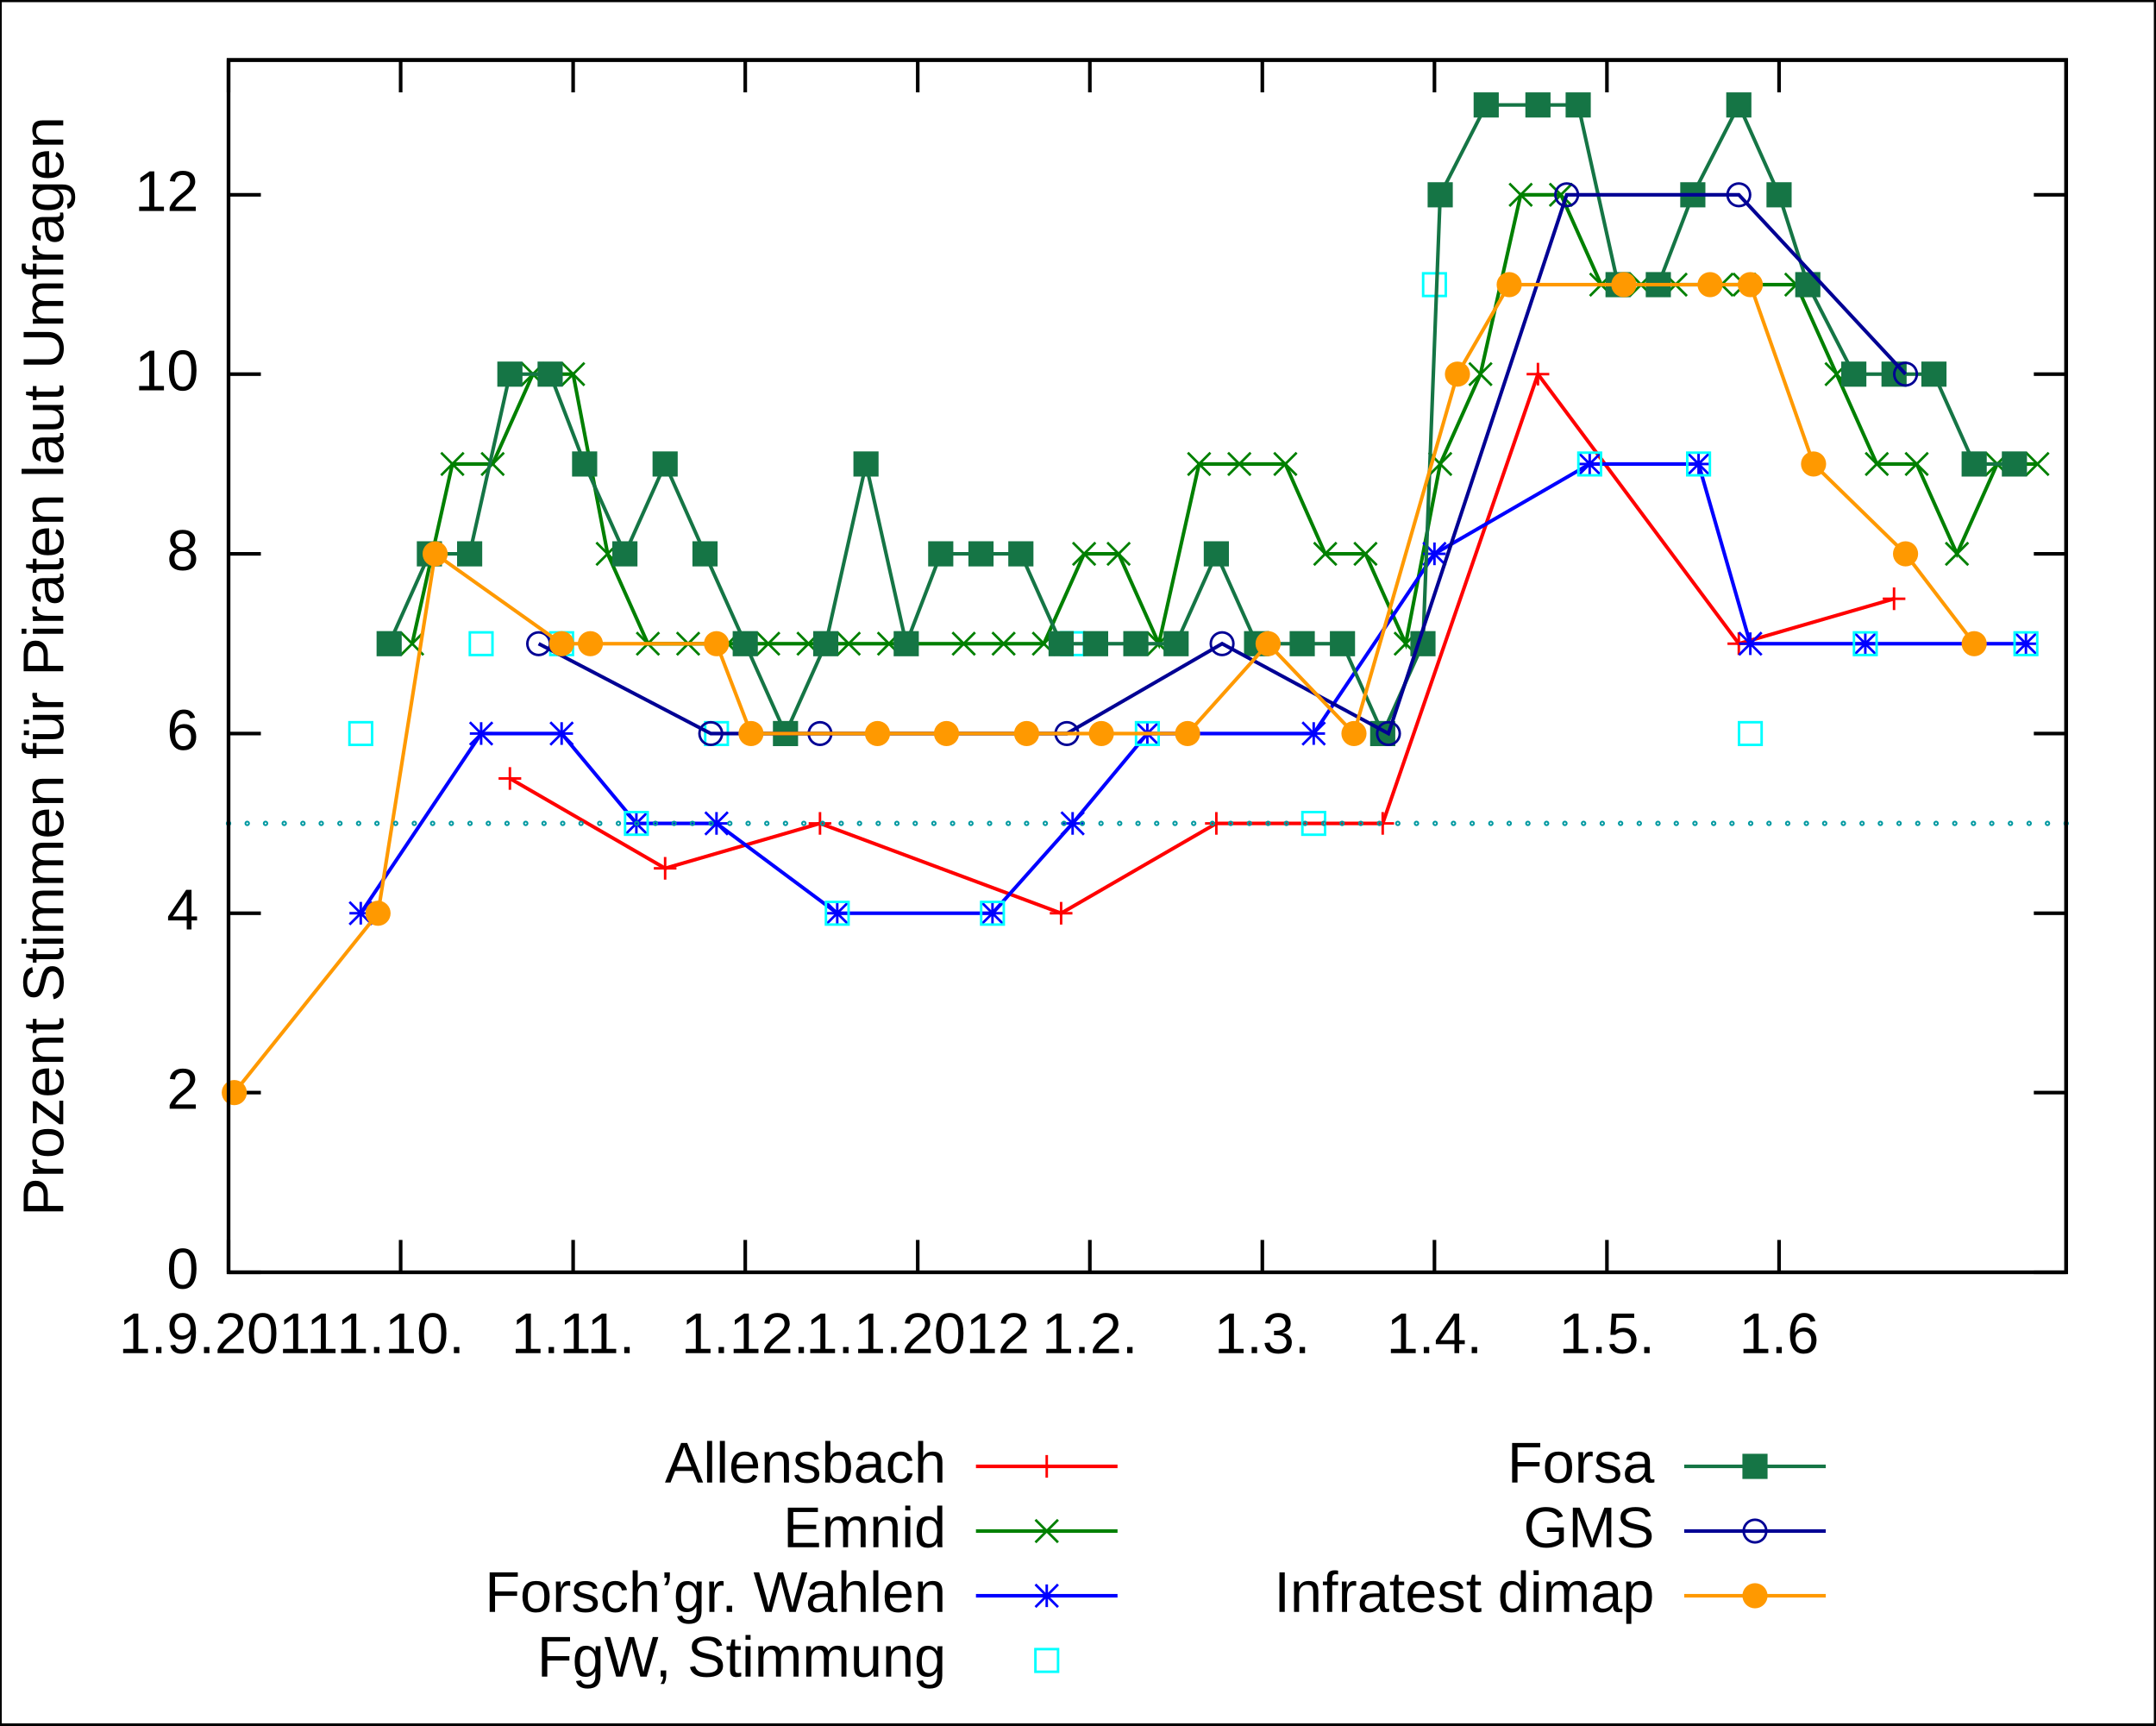
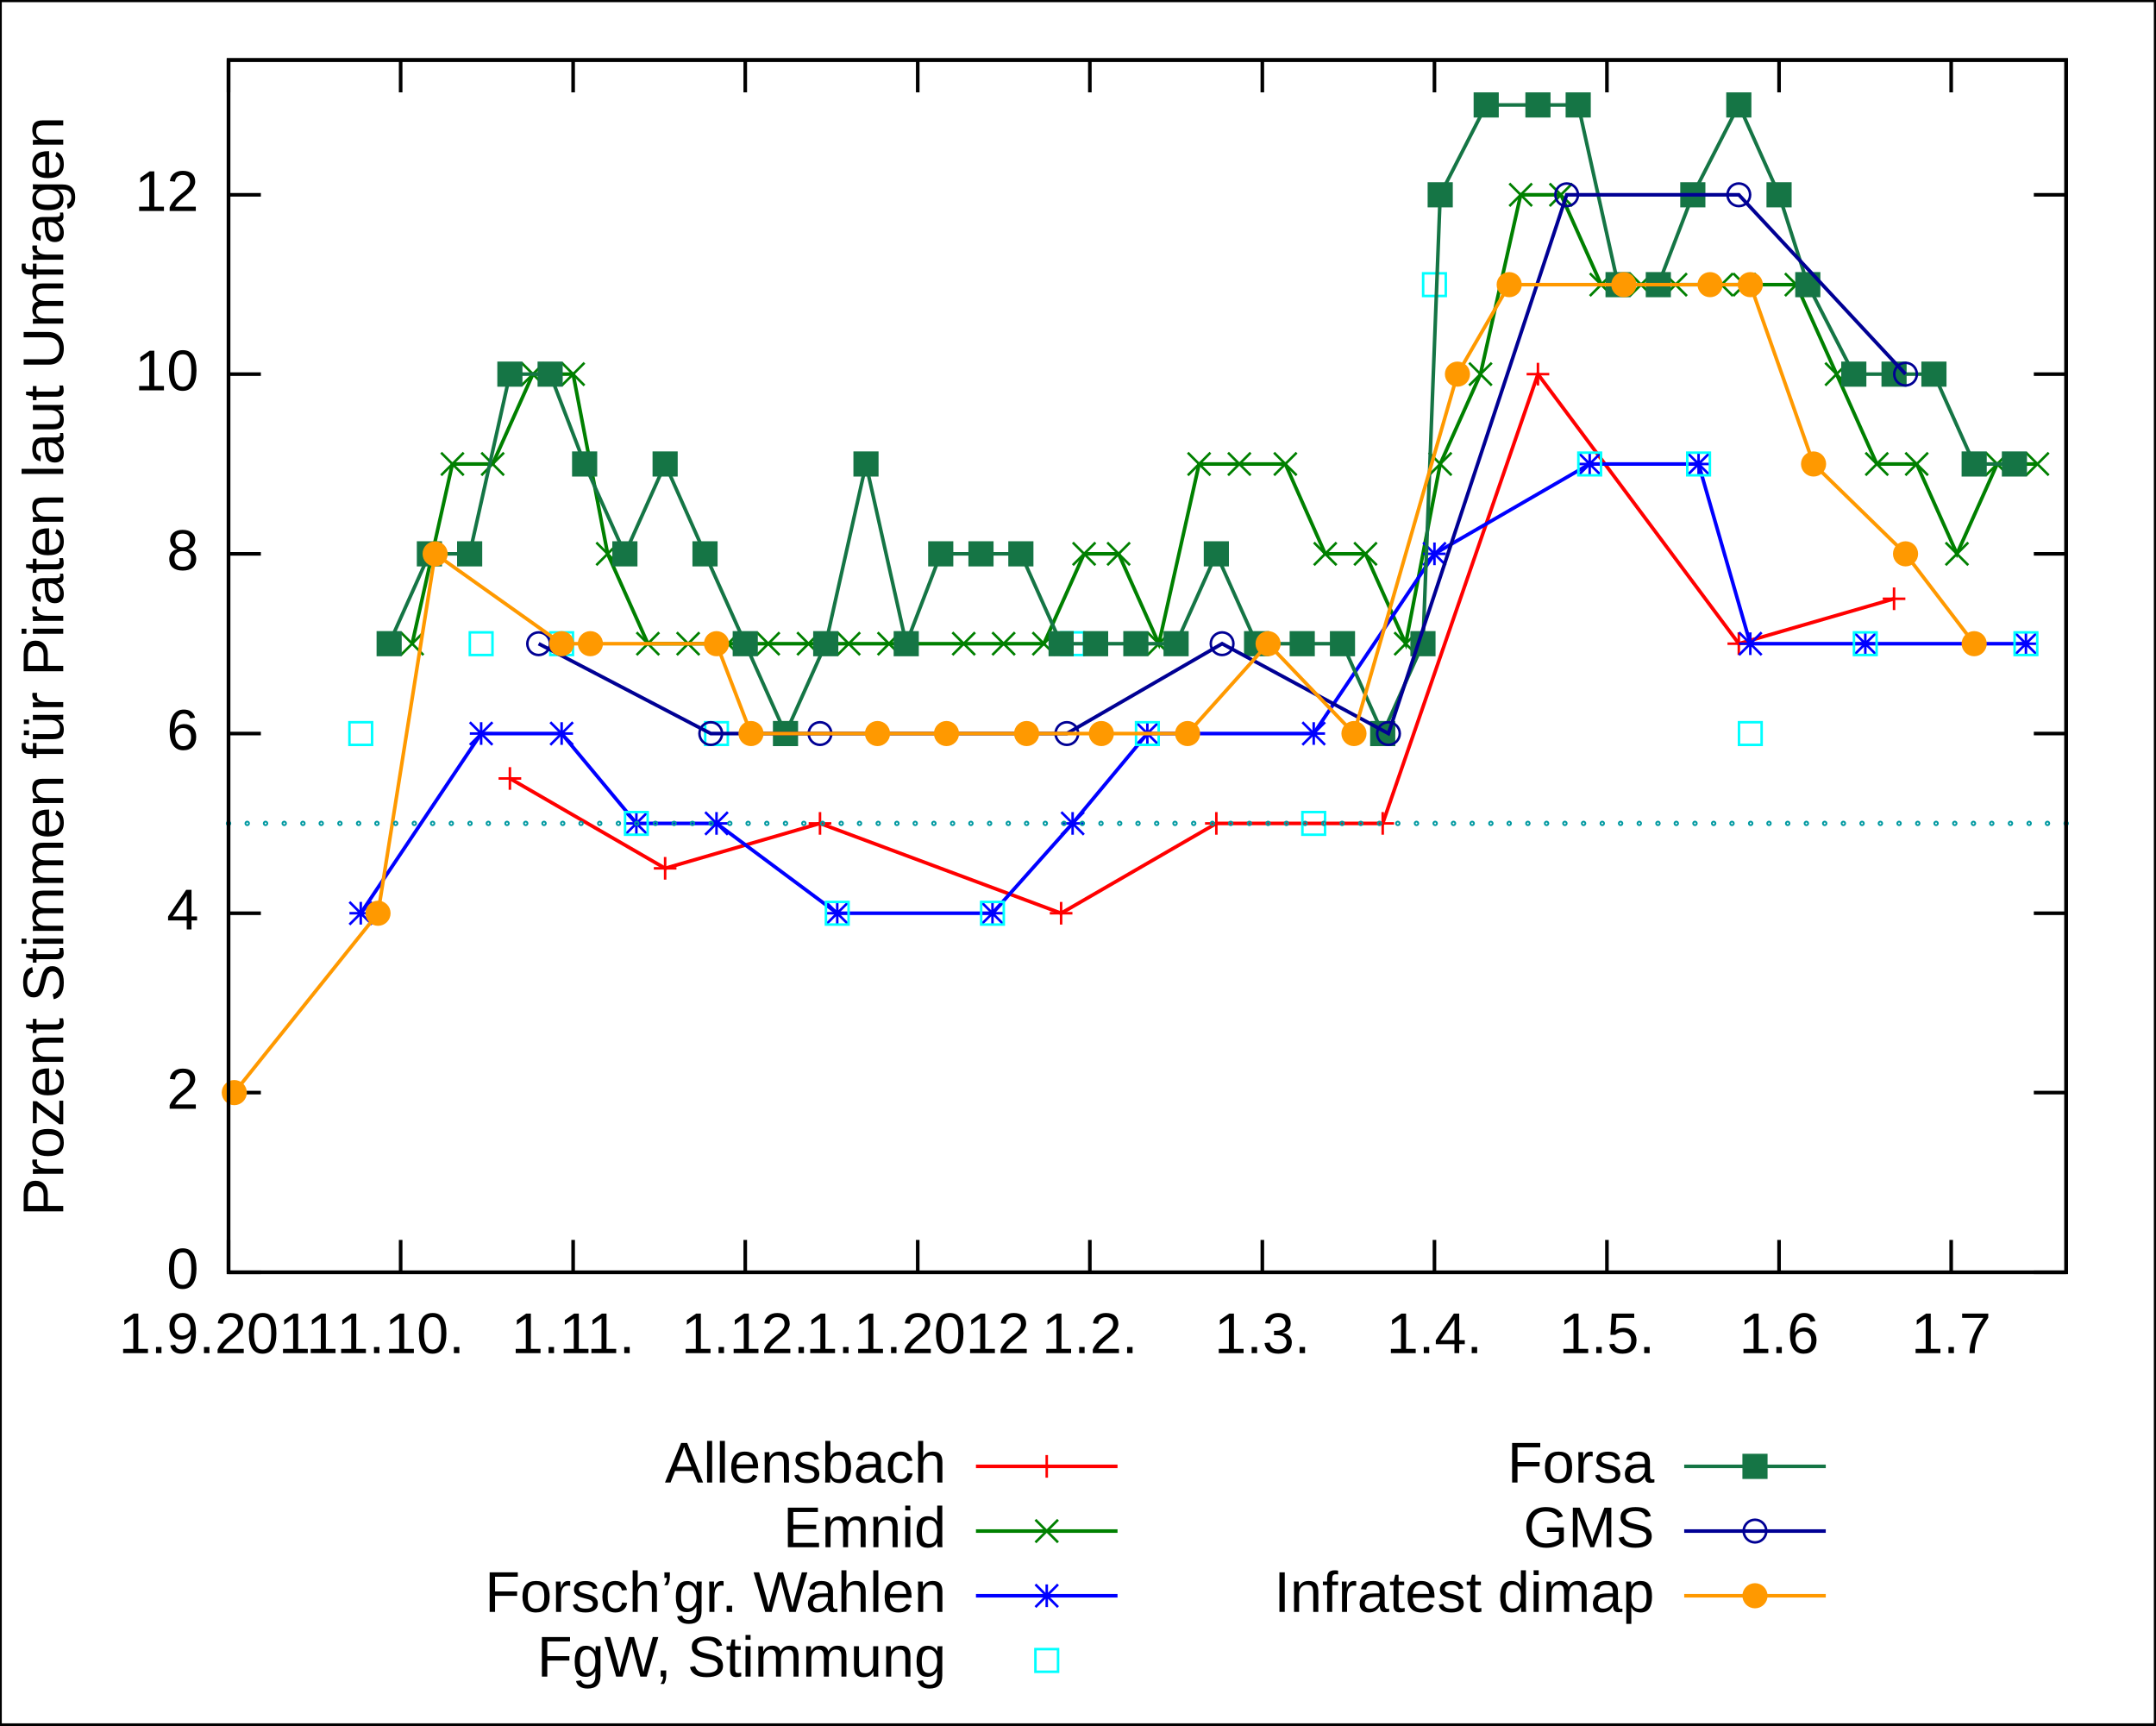
<svg xmlns="http://www.w3.org/2000/svg" xmlns:xlink="http://www.w3.org/1999/xlink" width="600" height="480" viewBox="0 0 600 480">
  <defs>
    <circle id="gpDot" r="0.5" stroke-width="0.5" />
    <path id="gpPt0" stroke-width="0.222" stroke="currentColor" d="M-1,0 h2 M0,-1 v2" />
    <path id="gpPt1" stroke-width="0.222" stroke="currentColor" d="M-1,-1 L1,1 M1,-1 L-1,1" />
    <path id="gpPt2" stroke-width="0.222" stroke="currentColor" d="M-1,0 L1,0 M0,-1 L0,1 M-1,-1 L1,1 M-1,1 L1,-1" />
    <rect id="gpPt3" stroke-width="0.222" stroke="currentColor" x="-1" y="-1" width="2" height="2" />
    <rect id="gpPt4" stroke-width="0.222" stroke="currentColor" fill="currentColor" x="-1" y="-1" width="2" height="2" />
    <circle id="gpPt5" stroke-width="0.222" stroke="currentColor" cx="0" cy="0" r="1" />
    <use xlink:href="#gpPt5" id="gpPt6" fill="currentColor" stroke="none" />
    <path id="gpPt7" stroke-width="0.222" stroke="currentColor" d="M0,-1.33 L-1.33,0.67 L1.33,0.67 z" />
    <use xlink:href="#gpPt7" id="gpPt8" fill="currentColor" stroke="none" />
    <use xlink:href="#gpPt7" id="gpPt9" stroke="currentColor" transform="rotate(180)" />
    <use xlink:href="#gpPt9" id="gpPt10" fill="currentColor" stroke="none" />
    <use xlink:href="#gpPt3" id="gpPt11" stroke="currentColor" transform="rotate(45)" />
    <use xlink:href="#gpPt11" id="gpPt12" fill="currentColor" stroke="none" />
  </defs>
  <g style="fill:none; color:white; stroke:currentColor; stroke-width:1.00; stroke-linecap:butt; stroke-linejoin:miter">
</g>
  <g style="fill:none; color:black; stroke:currentColor; stroke-width:1.00; stroke-linecap:butt; stroke-linejoin:miter">
    <g style="stroke:none; shape-rendering:crispEdges">
      <polygon fill="rgb(255, 255, 255)" points="0.0,480.0 599.9,480.0 599.9,0.1 0.0,0.1 " />
    </g>
    <path stroke="black" d="M0.0,480.0 L0.0,0.1 L599.9,0.1 L599.9,480.0 L0.0,480.0 M63.6,354.0 L72.6,354.0 M575.0,354.0    L566.0,354.0 " />
    <g transform="translate(55.3,358.5)" style="stroke:none; fill:black; font-family:Arial; font-size:12.00pt; text-anchor:end">
      <text> 0</text>
    </g>
    <path d="M63.6,304.0 L72.6,304.0 M575.0,304.0 L566.0,304.0 " />
    <g transform="translate(55.3,308.5)" style="stroke:none; fill:black; font-family:Arial; font-size:12.00pt; text-anchor:end">
      <text> 2</text>
    </g>
    <path d="M63.6,254.1 L72.6,254.1 M575.0,254.1 L566.0,254.1 " />
    <g transform="translate(55.3,258.6)" style="stroke:none; fill:black; font-family:Arial; font-size:12.00pt; text-anchor:end">
      <text> 4</text>
    </g>
    <path d="M63.6,204.1 L72.6,204.1 M575.0,204.1 L566.0,204.1 " />
    <g transform="translate(55.3,208.6)" style="stroke:none; fill:black; font-family:Arial; font-size:12.00pt; text-anchor:end">
      <text> 6</text>
    </g>
    <path d="M63.6,154.1 L72.6,154.1 M575.0,154.1 L566.0,154.1 " />
    <g transform="translate(55.3,158.6)" style="stroke:none; fill:black; font-family:Arial; font-size:12.00pt; text-anchor:end">
      <text> 8</text>
    </g>
    <path d="M63.6,104.1 L72.6,104.1 M575.0,104.1 L566.0,104.1 " />
    <g transform="translate(55.3,108.6)" style="stroke:none; fill:black; font-family:Arial; font-size:12.00pt; text-anchor:end">
      <text> 10</text>
    </g>
    <path d="M63.6,54.2 L72.6,54.2 M575.0,54.2 L566.0,54.2 " />
    <g transform="translate(55.3,58.7)" style="stroke:none; fill:black; font-family:Arial; font-size:12.00pt; text-anchor:end">
      <text> 12</text>
    </g>
    <path d="M63.6,354.0 L63.6,345.0 M63.6,16.7 L63.6,25.7 " />
    <g transform="translate(63.6,376.5)" style="stroke:none; fill:black; font-family:Arial; font-size:12.00pt; text-anchor:middle">
      <text>1.9.2011</text>
    </g>
    <path d="M111.5,354.0 L111.5,345.0 M111.5,16.7 L111.5,25.7 " />
    <g transform="translate(111.5,376.5)" style="stroke:none; fill:black; font-family:Arial; font-size:12.00pt; text-anchor:middle">
      <text>1.10.</text>
    </g>
    <path d="M159.5,354.0 L159.5,345.0 M159.5,16.7 L159.5,25.7 " />
    <g transform="translate(159.5,376.5)" style="stroke:none; fill:black; font-family:Arial; font-size:12.00pt; text-anchor:middle">
      <text>1.11.</text>
    </g>
    <path d="M207.4,354.0 L207.4,345.0 M207.4,16.7 L207.4,25.7 " />
    <g transform="translate(207.4,376.5)" style="stroke:none; fill:black; font-family:Arial; font-size:12.00pt; text-anchor:middle">
      <text>1.12.</text>
    </g>
    <path d="M255.4,354.0 L255.4,345.0 M255.4,16.7 L255.4,25.7 " />
    <g transform="translate(255.4,376.5)" style="stroke:none; fill:black; font-family:Arial; font-size:12.00pt; text-anchor:middle">
      <text>1.1.2012</text>
    </g>
    <path d="M303.3,354.0 L303.3,345.0 M303.3,16.7 L303.3,25.7 " />
    <g transform="translate(303.3,376.5)" style="stroke:none; fill:black; font-family:Arial; font-size:12.00pt; text-anchor:middle">
      <text>1.2.</text>
    </g>
    <path d="M351.3,354.0 L351.3,345.0 M351.3,16.7 L351.3,25.7 " />
    <g transform="translate(351.3,376.5)" style="stroke:none; fill:black; font-family:Arial; font-size:12.00pt; text-anchor:middle">
      <text>1.3.</text>
    </g>
    <path d="M399.2,354.0 L399.2,345.0 M399.2,16.7 L399.2,25.7 " />
    <g transform="translate(399.2,376.5)" style="stroke:none; fill:black; font-family:Arial; font-size:12.00pt; text-anchor:middle">
      <text>1.4.</text>
    </g>
    <path d="M447.2,354.0 L447.2,345.0 M447.2,16.7 L447.2,25.7 " />
    <g transform="translate(447.2,376.5)" style="stroke:none; fill:black; font-family:Arial; font-size:12.00pt; text-anchor:middle">
      <text>1.5.</text>
    </g>
    <path d="M495.1,354.0 L495.1,345.0 M495.1,16.7 L495.1,25.7 " />
    <g transform="translate(495.1,376.5)" style="stroke:none; fill:black; font-family:Arial; font-size:12.00pt; text-anchor:middle">
      <text>1.6</text>
+     </g>
+     <path d="M543.0,354.0 L543.0,345.0 M543.0,16.7 L543.0,25.7 " />
+     <g transform="translate(543.0,376.5)" style="stroke:none; fill:black; font-family:Arial; font-size:12.00pt; text-anchor:middle">
+       <text>1.7</text>
    </g>
    <path d="M63.6,16.7 L63.6,354.0 L575.0,354.0 L575.0,16.7 L63.6,16.7 Z " />
    <g transform="translate(17.6,185.4) rotate(270)" style="stroke:none; fill:black; font-family:Arial; font-size:12.00pt; text-anchor:middle">
      <text>Prozent Stimmen für Piraten laut Umfragen</text>
    </g>
  </g>
  <a xlink:title="Plot #1">
    <g style="fill:none; color:red; stroke:currentColor; stroke-width:1.00; stroke-linecap:butt; stroke-linejoin:miter">
      <g transform="translate(263.3,412.5)" style="stroke:none; fill:black; font-family:Arial; font-size:12.00pt; text-anchor:end">
        <text>Allensbach</text>
      </g>
      <path d="M271.6,408.0 L311.0,408.0 M527.1,166.6 L483.9,179.1 L428.0,104.1 L384.8,229.1 L338.5,229.1 L295.3,254.1    L228.2,229.1 L185.1,241.6 L141.9,216.6 " />
      <use xlink:href="#gpPt0" transform="translate(527.1,166.6) scale(3.15)" />
      <use xlink:href="#gpPt0" transform="translate(483.9,179.1) scale(3.15)" />
      <use xlink:href="#gpPt0" transform="translate(428.0,104.1) scale(3.15)" />
      <use xlink:href="#gpPt0" transform="translate(384.8,229.1) scale(3.15)" />
      <use xlink:href="#gpPt0" transform="translate(338.5,229.1) scale(3.15)" />
      <use xlink:href="#gpPt0" transform="translate(295.3,254.1) scale(3.15)" />
      <use xlink:href="#gpPt0" transform="translate(228.2,229.1) scale(3.15)" />
      <use xlink:href="#gpPt0" transform="translate(185.1,241.6) scale(3.15)" />
      <use xlink:href="#gpPt0" transform="translate(141.9,216.6) scale(3.15)" />
      <use xlink:href="#gpPt0" transform="translate(291.3,408.0) scale(3.15)" />
    </g>
  </a>
  <a xlink:title="Plot #2">
    <g style="fill:none; color:green; stroke:currentColor; stroke-width:1.00; stroke-linecap:butt; stroke-linejoin:miter">
      <g transform="translate(263.3,430.5)" style="stroke:none; fill:black; font-family:Arial; font-size:12.00pt; text-anchor:end">
        <text>Emnid</text>
      </g>
      <path d="M271.6,426.0 L311.0,426.0 M567.0,129.1 L555.8,129.1 L544.6,154.1 L533.4,129.1 L522.3,129.1 L511.1,104.1    L499.9,79.2 L485.5,79.2 L479.1,79.2 L466.3,79.2 L456.7,79.2 L445.6,79.2 L434.4,54.2 L423.2,54.2    L412.0,104.1 L400.8,129.1 L391.2,179.1 L380.0,154.1 L368.8,154.1 L357.7,129.1 L344.9,129.1 L333.7,129.1    L322.5,179.1 L311.3,154.1 L301.7,154.1 L290.5,179.1 L279.3,179.1 L268.2,179.1 L247.4,179.1 L236.2,179.1    L225.0,179.1 L213.8,179.1 L202.6,179.1 L191.5,179.1 L180.3,179.1 L169.1,154.1 L159.5,104.1 L148.3,104.1    L137.1,129.1 L125.9,129.1 L114.7,179.1 " />
      <use xlink:href="#gpPt1" transform="translate(567.0,129.1) scale(3.15)" />
      <use xlink:href="#gpPt1" transform="translate(555.8,129.1) scale(3.15)" />
      <use xlink:href="#gpPt1" transform="translate(544.6,154.1) scale(3.15)" />
      <use xlink:href="#gpPt1" transform="translate(533.4,129.1) scale(3.15)" />
      <use xlink:href="#gpPt1" transform="translate(522.3,129.1) scale(3.15)" />
      <use xlink:href="#gpPt1" transform="translate(511.1,104.1) scale(3.15)" />
      <use xlink:href="#gpPt1" transform="translate(499.9,79.2) scale(3.15)" />
      <use xlink:href="#gpPt1" transform="translate(485.5,79.2) scale(3.15)" />
      <use xlink:href="#gpPt1" transform="translate(479.1,79.2) scale(3.15)" />
      <use xlink:href="#gpPt1" transform="translate(466.3,79.2) scale(3.15)" />
      <use xlink:href="#gpPt1" transform="translate(456.7,79.2) scale(3.15)" />
      <use xlink:href="#gpPt1" transform="translate(445.6,79.2) scale(3.15)" />
      <use xlink:href="#gpPt1" transform="translate(434.4,54.2) scale(3.15)" />
      <use xlink:href="#gpPt1" transform="translate(423.2,54.2) scale(3.15)" />
      <use xlink:href="#gpPt1" transform="translate(412.0,104.1) scale(3.15)" />
      <use xlink:href="#gpPt1" transform="translate(400.8,129.1) scale(3.15)" />
      <use xlink:href="#gpPt1" transform="translate(391.2,179.1) scale(3.15)" />
      <use xlink:href="#gpPt1" transform="translate(380.0,154.1) scale(3.15)" />
      <use xlink:href="#gpPt1" transform="translate(368.8,154.1) scale(3.15)" />
      <use xlink:href="#gpPt1" transform="translate(357.7,129.1) scale(3.15)" />
      <use xlink:href="#gpPt1" transform="translate(344.9,129.1) scale(3.15)" />
      <use xlink:href="#gpPt1" transform="translate(333.7,129.1) scale(3.15)" />
      <use xlink:href="#gpPt1" transform="translate(322.5,179.1) scale(3.15)" />
      <use xlink:href="#gpPt1" transform="translate(311.3,154.1) scale(3.15)" />
      <use xlink:href="#gpPt1" transform="translate(301.7,154.1) scale(3.15)" />
      <use xlink:href="#gpPt1" transform="translate(290.5,179.1) scale(3.15)" />
      <use xlink:href="#gpPt1" transform="translate(279.3,179.1) scale(3.15)" />
      <use xlink:href="#gpPt1" transform="translate(268.2,179.1) scale(3.15)" />
      <use xlink:href="#gpPt1" transform="translate(247.4,179.1) scale(3.15)" />
      <use xlink:href="#gpPt1" transform="translate(236.2,179.1) scale(3.15)" />
      <use xlink:href="#gpPt1" transform="translate(225.0,179.1) scale(3.15)" />
      <use xlink:href="#gpPt1" transform="translate(213.8,179.1) scale(3.15)" />
      <use xlink:href="#gpPt1" transform="translate(202.6,179.1) scale(3.15)" />
      <use xlink:href="#gpPt1" transform="translate(191.5,179.1) scale(3.15)" />
      <use xlink:href="#gpPt1" transform="translate(180.3,179.1) scale(3.15)" />
      <use xlink:href="#gpPt1" transform="translate(169.1,154.1) scale(3.15)" />
      <use xlink:href="#gpPt1" transform="translate(159.5,104.1) scale(3.15)" />
      <use xlink:href="#gpPt1" transform="translate(148.3,104.1) scale(3.15)" />
      <use xlink:href="#gpPt1" transform="translate(137.1,129.1) scale(3.15)" />
      <use xlink:href="#gpPt1" transform="translate(125.9,129.1) scale(3.15)" />
      <use xlink:href="#gpPt1" transform="translate(114.7,179.1) scale(3.15)" />
      <use xlink:href="#gpPt1" transform="translate(291.3,426.0) scale(3.15)" />
    </g>
  </a>
  <a xlink:title="Plot #3">
    <g style="fill:none; color:blue; stroke:currentColor; stroke-width:1.00; stroke-linecap:butt; stroke-linejoin:miter">
      <g transform="translate(263.3,448.5)" style="stroke:none; fill:black; font-family:Arial; font-size:12.00pt; text-anchor:end">
        <text>Forsch’gr. Wahlen</text>
      </g>
      <path d="M271.6,444.0 L311.0,444.0 M563.8,179.1 L519.1,179.1 L487.1,179.1 L472.7,129.1 L442.4,129.1 L399.2,154.1    L365.6,204.1 L319.3,204.1 L298.5,229.1 L276.2,254.1 L233.0,254.1 L199.4,229.1 L177.1,229.1 L156.3,204.1    L133.9,204.1 L100.4,254.1 " />
      <use xlink:href="#gpPt2" transform="translate(563.8,179.1) scale(3.15)" />
      <use xlink:href="#gpPt2" transform="translate(519.1,179.1) scale(3.15)" />
      <use xlink:href="#gpPt2" transform="translate(487.1,179.1) scale(3.15)" />
      <use xlink:href="#gpPt2" transform="translate(472.7,129.1) scale(3.15)" />
      <use xlink:href="#gpPt2" transform="translate(442.4,129.1) scale(3.15)" />
      <use xlink:href="#gpPt2" transform="translate(399.2,154.1) scale(3.15)" />
      <use xlink:href="#gpPt2" transform="translate(365.6,204.1) scale(3.15)" />
      <use xlink:href="#gpPt2" transform="translate(319.3,204.1) scale(3.15)" />
      <use xlink:href="#gpPt2" transform="translate(298.5,229.1) scale(3.15)" />
      <use xlink:href="#gpPt2" transform="translate(276.2,254.1) scale(3.15)" />
      <use xlink:href="#gpPt2" transform="translate(233.0,254.1) scale(3.15)" />
      <use xlink:href="#gpPt2" transform="translate(199.4,229.1) scale(3.15)" />
      <use xlink:href="#gpPt2" transform="translate(177.1,229.1) scale(3.15)" />
      <use xlink:href="#gpPt2" transform="translate(156.3,204.1) scale(3.15)" />
      <use xlink:href="#gpPt2" transform="translate(133.9,204.1) scale(3.15)" />
      <use xlink:href="#gpPt2" transform="translate(100.4,254.1) scale(3.15)" />
      <use xlink:href="#gpPt2" transform="translate(291.3,444.0) scale(3.15)" />
    </g>
  </a>
  <a xlink:title="Plot #4">
    <g style="fill:none; color:cyan; stroke:currentColor; stroke-width:1.00; stroke-linecap:butt; stroke-linejoin:miter">
      <g transform="translate(263.3,466.5)" style="stroke:none; fill:black; font-family:Arial; font-size:12.00pt; text-anchor:end">
        <text>FgW, Stimmung</text>
      </g>
      <use xlink:href="#gpPt3" transform="translate(563.8,179.1) scale(3.15)" />
      <use xlink:href="#gpPt3" transform="translate(519.1,179.1) scale(3.15)" />
      <use xlink:href="#gpPt3" transform="translate(487.1,204.1) scale(3.15)" />
      <use xlink:href="#gpPt3" transform="translate(472.7,129.1) scale(3.15)" />
      <use xlink:href="#gpPt3" transform="translate(442.4,129.1) scale(3.15)" />
      <use xlink:href="#gpPt3" transform="translate(399.2,79.2) scale(3.15)" />
      <use xlink:href="#gpPt3" transform="translate(365.6,229.1) scale(3.15)" />
      <use xlink:href="#gpPt3" transform="translate(319.3,204.1) scale(3.15)" />
      <use xlink:href="#gpPt3" transform="translate(298.5,179.1) scale(3.15)" />
      <use xlink:href="#gpPt3" transform="translate(276.2,254.1) scale(3.15)" />
      <use xlink:href="#gpPt3" transform="translate(233.0,254.1) scale(3.15)" />
      <use xlink:href="#gpPt3" transform="translate(199.4,204.1) scale(3.15)" />
      <use xlink:href="#gpPt3" transform="translate(177.1,229.1) scale(3.15)" />
      <use xlink:href="#gpPt3" transform="translate(156.3,179.1) scale(3.15)" />
      <use xlink:href="#gpPt3" transform="translate(133.9,179.1) scale(3.15)" />
      <use xlink:href="#gpPt3" transform="translate(100.4,204.1) scale(3.15)" />
      <use xlink:href="#gpPt3" transform="translate(291.3,462.0) scale(3.15)" />
    </g>
  </a>
  <a xlink:title="Plot #5">
    <g style="fill:none; color:#157545; stroke:currentColor; stroke-width:1.00; stroke-linecap:butt; stroke-linejoin:miter">
      <g transform="translate(460.4,412.5)" style="stroke:none; fill:black; font-family:Arial; font-size:12.00pt; text-anchor:end">
        <text>Forsa</text>
      </g>
      <path d="M468.7,408.0 L508.1,408.0 M560.6,129.1 L549.4,129.1 L538.2,104.1 L527.1,104.1 L515.9,104.1 L503.1,79.2    L495.1,54.2 L483.9,29.2 L471.1,54.2 L461.5,79.2 L450.3,79.2 L439.2,29.2 L428.0,29.2 L413.6,29.2    L400.8,54.2 L396.0,179.1 L384.8,204.1 L373.6,179.1 L362.4,179.1 L349.7,179.1 L338.5,154.1 L327.3,179.1    L316.1,179.1 L304.9,179.1 L295.3,179.1 L284.1,154.1 L273.0,154.1 L261.8,154.1 L252.2,179.1 L241.0,129.1    L229.8,179.1 L218.6,204.1 L207.4,179.1 L196.2,154.1 L185.1,129.1 L173.9,154.1 L162.7,129.1 L153.1,104.1    L141.9,104.1 L130.7,154.1 L119.5,154.1 L108.3,179.1 " />
      <use xlink:href="#gpPt4" transform="translate(560.6,129.1) scale(3.15)" />
      <use xlink:href="#gpPt4" transform="translate(549.4,129.1) scale(3.15)" />
      <use xlink:href="#gpPt4" transform="translate(538.2,104.1) scale(3.15)" />
      <use xlink:href="#gpPt4" transform="translate(527.1,104.1) scale(3.15)" />
      <use xlink:href="#gpPt4" transform="translate(515.9,104.1) scale(3.15)" />
      <use xlink:href="#gpPt4" transform="translate(503.1,79.2) scale(3.15)" />
      <use xlink:href="#gpPt4" transform="translate(495.1,54.2) scale(3.15)" />
      <use xlink:href="#gpPt4" transform="translate(483.9,29.2) scale(3.15)" />
      <use xlink:href="#gpPt4" transform="translate(471.1,54.2) scale(3.15)" />
      <use xlink:href="#gpPt4" transform="translate(461.5,79.2) scale(3.15)" />
      <use xlink:href="#gpPt4" transform="translate(450.3,79.2) scale(3.15)" />
      <use xlink:href="#gpPt4" transform="translate(439.2,29.2) scale(3.15)" />
      <use xlink:href="#gpPt4" transform="translate(428.0,29.2) scale(3.15)" />
      <use xlink:href="#gpPt4" transform="translate(413.6,29.2) scale(3.15)" />
      <use xlink:href="#gpPt4" transform="translate(400.8,54.2) scale(3.15)" />
      <use xlink:href="#gpPt4" transform="translate(396.0,179.1) scale(3.15)" />
      <use xlink:href="#gpPt4" transform="translate(384.8,204.1) scale(3.15)" />
      <use xlink:href="#gpPt4" transform="translate(373.6,179.1) scale(3.15)" />
      <use xlink:href="#gpPt4" transform="translate(362.4,179.1) scale(3.15)" />
      <use xlink:href="#gpPt4" transform="translate(349.7,179.1) scale(3.15)" />
      <use xlink:href="#gpPt4" transform="translate(338.5,154.1) scale(3.15)" />
      <use xlink:href="#gpPt4" transform="translate(327.3,179.1) scale(3.15)" />
      <use xlink:href="#gpPt4" transform="translate(316.1,179.1) scale(3.15)" />
      <use xlink:href="#gpPt4" transform="translate(304.9,179.1) scale(3.15)" />
      <use xlink:href="#gpPt4" transform="translate(295.3,179.1) scale(3.15)" />
      <use xlink:href="#gpPt4" transform="translate(284.1,154.1) scale(3.15)" />
      <use xlink:href="#gpPt4" transform="translate(273.0,154.1) scale(3.15)" />
      <use xlink:href="#gpPt4" transform="translate(261.8,154.1) scale(3.15)" />
      <use xlink:href="#gpPt4" transform="translate(252.2,179.1) scale(3.15)" />
      <use xlink:href="#gpPt4" transform="translate(241.0,129.1) scale(3.15)" />
      <use xlink:href="#gpPt4" transform="translate(229.8,179.1) scale(3.15)" />
      <use xlink:href="#gpPt4" transform="translate(218.6,204.1) scale(3.15)" />
      <use xlink:href="#gpPt4" transform="translate(207.4,179.1) scale(3.15)" />
      <use xlink:href="#gpPt4" transform="translate(196.2,154.1) scale(3.15)" />
      <use xlink:href="#gpPt4" transform="translate(185.1,129.1) scale(3.15)" />
      <use xlink:href="#gpPt4" transform="translate(173.9,154.1) scale(3.15)" />
      <use xlink:href="#gpPt4" transform="translate(162.7,129.1) scale(3.15)" />
      <use xlink:href="#gpPt4" transform="translate(153.1,104.1) scale(3.15)" />
      <use xlink:href="#gpPt4" transform="translate(141.9,104.1) scale(3.15)" />
      <use xlink:href="#gpPt4" transform="translate(130.7,154.1) scale(3.15)" />
      <use xlink:href="#gpPt4" transform="translate(119.5,154.1) scale(3.15)" />
      <use xlink:href="#gpPt4" transform="translate(108.3,179.1) scale(3.15)" />
      <use xlink:href="#gpPt4" transform="translate(488.4,408.0) scale(3.15)" />
    </g>
  </a>
  <a xlink:title="Plot #6">
    <g style="fill:none; color:#000094; stroke:currentColor; stroke-width:1.00; stroke-linecap:butt; stroke-linejoin:miter">
      <g transform="translate(460.4,430.5)" style="stroke:none; fill:black; font-family:Arial; font-size:12.00pt; text-anchor:end">
        <text>GMS</text>
      </g>
      <path d="M468.7,426.0 L508.1,426.0 M530.3,104.1 L483.9,54.2 L436.0,54.2 L386.4,204.1 L340.1,179.1 L296.9,204.1    L228.2,204.1 L197.8,204.1 L149.9,179.1 " />
      <use xlink:href="#gpPt5" transform="translate(530.3,104.1) scale(3.15)" />
      <use xlink:href="#gpPt5" transform="translate(483.9,54.2) scale(3.15)" />
      <use xlink:href="#gpPt5" transform="translate(436.0,54.2) scale(3.15)" />
      <use xlink:href="#gpPt5" transform="translate(386.4,204.1) scale(3.15)" />
      <use xlink:href="#gpPt5" transform="translate(340.1,179.1) scale(3.15)" />
      <use xlink:href="#gpPt5" transform="translate(296.9,204.1) scale(3.15)" />
      <use xlink:href="#gpPt5" transform="translate(228.2,204.1) scale(3.15)" />
      <use xlink:href="#gpPt5" transform="translate(197.8,204.1) scale(3.15)" />
      <use xlink:href="#gpPt5" transform="translate(149.9,179.1) scale(3.15)" />
      <use xlink:href="#gpPt5" transform="translate(488.4,426.0) scale(3.15)" />
    </g>
  </a>
  <a xlink:title="Plot #7">
    <g style="fill:none; color:#FF9900; stroke:currentColor; stroke-width:1.00; stroke-linecap:butt; stroke-linejoin:miter">
      <g transform="translate(460.4,448.5)" style="stroke:none; fill:black; font-family:Arial; font-size:12.00pt; text-anchor:end">
        <text>Infratest dimap</text>
      </g>
      <path d="M468.7,444.0 L508.1,444.0 M549.4,179.1 L530.3,154.1 L504.7,129.1 L487.1,79.2 L475.9,79.2 L451.9,79.2    L420.0,79.2 L405.6,104.1 L376.8,204.1 L352.9,179.1 L330.5,204.1 L306.5,204.1 L285.7,204.1 L263.4,204.1    L244.2,204.1 L209.0,204.1 L199.4,179.1 L164.3,179.1 L156.3,179.1 L121.1,154.1 L105.2,254.1 L65.2,304.0    " />
      <use xlink:href="#gpPt6" transform="translate(549.4,179.1) scale(3.15)" />
      <use xlink:href="#gpPt6" transform="translate(530.3,154.1) scale(3.15)" />
      <use xlink:href="#gpPt6" transform="translate(504.7,129.1) scale(3.15)" />
      <use xlink:href="#gpPt6" transform="translate(487.1,79.2) scale(3.15)" />
      <use xlink:href="#gpPt6" transform="translate(475.9,79.2) scale(3.15)" />
      <use xlink:href="#gpPt6" transform="translate(451.9,79.2) scale(3.15)" />
      <use xlink:href="#gpPt6" transform="translate(420.0,79.2) scale(3.15)" />
      <use xlink:href="#gpPt6" transform="translate(405.6,104.1) scale(3.15)" />
      <use xlink:href="#gpPt6" transform="translate(376.8,204.1) scale(3.15)" />
      <use xlink:href="#gpPt6" transform="translate(352.9,179.1) scale(3.15)" />
      <use xlink:href="#gpPt6" transform="translate(330.5,204.1) scale(3.15)" />
      <use xlink:href="#gpPt6" transform="translate(306.5,204.1) scale(3.15)" />
      <use xlink:href="#gpPt6" transform="translate(285.7,204.1) scale(3.15)" />
      <use xlink:href="#gpPt6" transform="translate(263.4,204.1) scale(3.15)" />
      <use xlink:href="#gpPt6" transform="translate(244.2,204.1) scale(3.15)" />
      <use xlink:href="#gpPt6" transform="translate(209.0,204.1) scale(3.15)" />
      <use xlink:href="#gpPt6" transform="translate(199.4,179.1) scale(3.15)" />
      <use xlink:href="#gpPt6" transform="translate(164.3,179.1) scale(3.15)" />
      <use xlink:href="#gpPt6" transform="translate(156.3,179.1) scale(3.15)" />
      <use xlink:href="#gpPt6" transform="translate(121.1,154.1) scale(3.15)" />
      <use xlink:href="#gpPt6" transform="translate(105.2,254.1) scale(3.15)" />
      <use xlink:href="#gpPt6" transform="translate(65.2,304.0) scale(3.15)" />
      <use xlink:href="#gpPt6" transform="translate(488.4,444.0) scale(3.15)" />
    </g>
  </a>
  <a xlink:title="Plot #8">
    <g style="fill:none; color:#0099A1; stroke:currentColor; stroke-width:1.00; stroke-linecap:butt; stroke-linejoin:miter">
      <use xlink:href="#gpDot" x="63.6" y="229.1" />
      <use xlink:href="#gpDot" x="68.8" y="229.1" />
      <use xlink:href="#gpDot" x="73.9" y="229.1" />
      <use xlink:href="#gpDot" x="79.1" y="229.1" />
      <use xlink:href="#gpDot" x="84.3" y="229.1" />
      <use xlink:href="#gpDot" x="89.4" y="229.1" />
      <use xlink:href="#gpDot" x="94.6" y="229.1" />
      <use xlink:href="#gpDot" x="99.8" y="229.1" />
      <use xlink:href="#gpDot" x="104.9" y="229.1" />
      <use xlink:href="#gpDot" x="110.1" y="229.1" />
      <use xlink:href="#gpDot" x="115.3" y="229.1" />
      <use xlink:href="#gpDot" x="120.4" y="229.1" />
      <use xlink:href="#gpDot" x="125.6" y="229.1" />
      <use xlink:href="#gpDot" x="130.8" y="229.1" />
      <use xlink:href="#gpDot" x="135.9" y="229.1" />
      <use xlink:href="#gpDot" x="141.1" y="229.1" />
      <use xlink:href="#gpDot" x="146.3" y="229.1" />
      <use xlink:href="#gpDot" x="151.4" y="229.1" />
      <use xlink:href="#gpDot" x="156.6" y="229.1" />
      <use xlink:href="#gpDot" x="161.7" y="229.1" />
      <use xlink:href="#gpDot" x="166.9" y="229.1" />
      <use xlink:href="#gpDot" x="172.1" y="229.1" />
      <use xlink:href="#gpDot" x="177.2" y="229.1" />
      <use xlink:href="#gpDot" x="182.4" y="229.1" />
      <use xlink:href="#gpDot" x="187.6" y="229.1" />
      <use xlink:href="#gpDot" x="192.7" y="229.1" />
      <use xlink:href="#gpDot" x="197.9" y="229.1" />
      <use xlink:href="#gpDot" x="203.1" y="229.1" />
      <use xlink:href="#gpDot" x="208.2" y="229.1" />
      <use xlink:href="#gpDot" x="213.4" y="229.1" />
      <use xlink:href="#gpDot" x="218.6" y="229.1" />
      <use xlink:href="#gpDot" x="223.7" y="229.1" />
      <use xlink:href="#gpDot" x="228.9" y="229.1" />
      <use xlink:href="#gpDot" x="234.1" y="229.1" />
      <use xlink:href="#gpDot" x="239.2" y="229.1" />
      <use xlink:href="#gpDot" x="244.4" y="229.1" />
      <use xlink:href="#gpDot" x="249.6" y="229.1" />
      <use xlink:href="#gpDot" x="254.7" y="229.1" />
      <use xlink:href="#gpDot" x="259.9" y="229.1" />
      <use xlink:href="#gpDot" x="265.1" y="229.1" />
      <use xlink:href="#gpDot" x="270.2" y="229.1" />
      <use xlink:href="#gpDot" x="275.4" y="229.1" />
      <use xlink:href="#gpDot" x="280.6" y="229.1" />
      <use xlink:href="#gpDot" x="285.7" y="229.1" />
      <use xlink:href="#gpDot" x="290.9" y="229.1" />
      <use xlink:href="#gpDot" x="296.1" y="229.1" />
      <use xlink:href="#gpDot" x="301.2" y="229.1" />
      <use xlink:href="#gpDot" x="306.4" y="229.1" />
      <use xlink:href="#gpDot" x="311.6" y="229.1" />
      <use xlink:href="#gpDot" x="316.7" y="229.1" />
      <use xlink:href="#gpDot" x="321.9" y="229.1" />
      <use xlink:href="#gpDot" x="327.0" y="229.1" />
      <use xlink:href="#gpDot" x="332.2" y="229.1" />
      <use xlink:href="#gpDot" x="337.4" y="229.1" />
      <use xlink:href="#gpDot" x="342.5" y="229.1" />
      <use xlink:href="#gpDot" x="347.7" y="229.1" />
      <use xlink:href="#gpDot" x="352.9" y="229.1" />
      <use xlink:href="#gpDot" x="358.0" y="229.1" />
      <use xlink:href="#gpDot" x="363.2" y="229.1" />
      <use xlink:href="#gpDot" x="368.4" y="229.1" />
      <use xlink:href="#gpDot" x="373.5" y="229.1" />
      <use xlink:href="#gpDot" x="378.7" y="229.1" />
      <use xlink:href="#gpDot" x="383.9" y="229.1" />
      <use xlink:href="#gpDot" x="389.0" y="229.1" />
      <use xlink:href="#gpDot" x="394.2" y="229.1" />
      <use xlink:href="#gpDot" x="399.4" y="229.1" />
      <use xlink:href="#gpDot" x="404.5" y="229.1" />
      <use xlink:href="#gpDot" x="409.7" y="229.1" />
      <use xlink:href="#gpDot" x="414.9" y="229.1" />
      <use xlink:href="#gpDot" x="420.0" y="229.1" />
      <use xlink:href="#gpDot" x="425.2" y="229.1" />
      <use xlink:href="#gpDot" x="430.4" y="229.1" />
      <use xlink:href="#gpDot" x="435.5" y="229.1" />
      <use xlink:href="#gpDot" x="440.7" y="229.1" />
      <use xlink:href="#gpDot" x="445.9" y="229.1" />
      <use xlink:href="#gpDot" x="451.0" y="229.1" />
      <use xlink:href="#gpDot" x="456.2" y="229.1" />
      <use xlink:href="#gpDot" x="461.4" y="229.1" />
      <use xlink:href="#gpDot" x="466.5" y="229.1" />
      <use xlink:href="#gpDot" x="471.7" y="229.1" />
      <use xlink:href="#gpDot" x="476.9" y="229.1" />
      <use xlink:href="#gpDot" x="482.0" y="229.1" />
      <use xlink:href="#gpDot" x="487.2" y="229.1" />
      <use xlink:href="#gpDot" x="492.3" y="229.1" />
      <use xlink:href="#gpDot" x="497.5" y="229.1" />
      <use xlink:href="#gpDot" x="502.7" y="229.1" />
      <use xlink:href="#gpDot" x="507.8" y="229.1" />
      <use xlink:href="#gpDot" x="513.0" y="229.1" />
      <use xlink:href="#gpDot" x="518.2" y="229.1" />
      <use xlink:href="#gpDot" x="523.3" y="229.1" />
      <use xlink:href="#gpDot" x="528.5" y="229.1" />
      <use xlink:href="#gpDot" x="533.7" y="229.1" />
      <use xlink:href="#gpDot" x="538.8" y="229.1" />
      <use xlink:href="#gpDot" x="544.0" y="229.1" />
      <use xlink:href="#gpDot" x="549.2" y="229.1" />
      <use xlink:href="#gpDot" x="554.3" y="229.1" />
      <use xlink:href="#gpDot" x="559.5" y="229.1" />
      <use xlink:href="#gpDot" x="564.7" y="229.1" />
      <use xlink:href="#gpDot" x="569.8" y="229.1" />
      <use xlink:href="#gpDot" x="575.0" y="229.1" />
    </g>
  </a>
  <g style="fill:none; color:black; stroke:currentColor; stroke-width:1.00; stroke-linecap:butt; stroke-linejoin:miter">
    <path d="M63.6,16.7 L63.6,354.0 L575.0,354.0 L575.0,16.7 L63.6,16.7 Z " />
  </g>
</svg>
